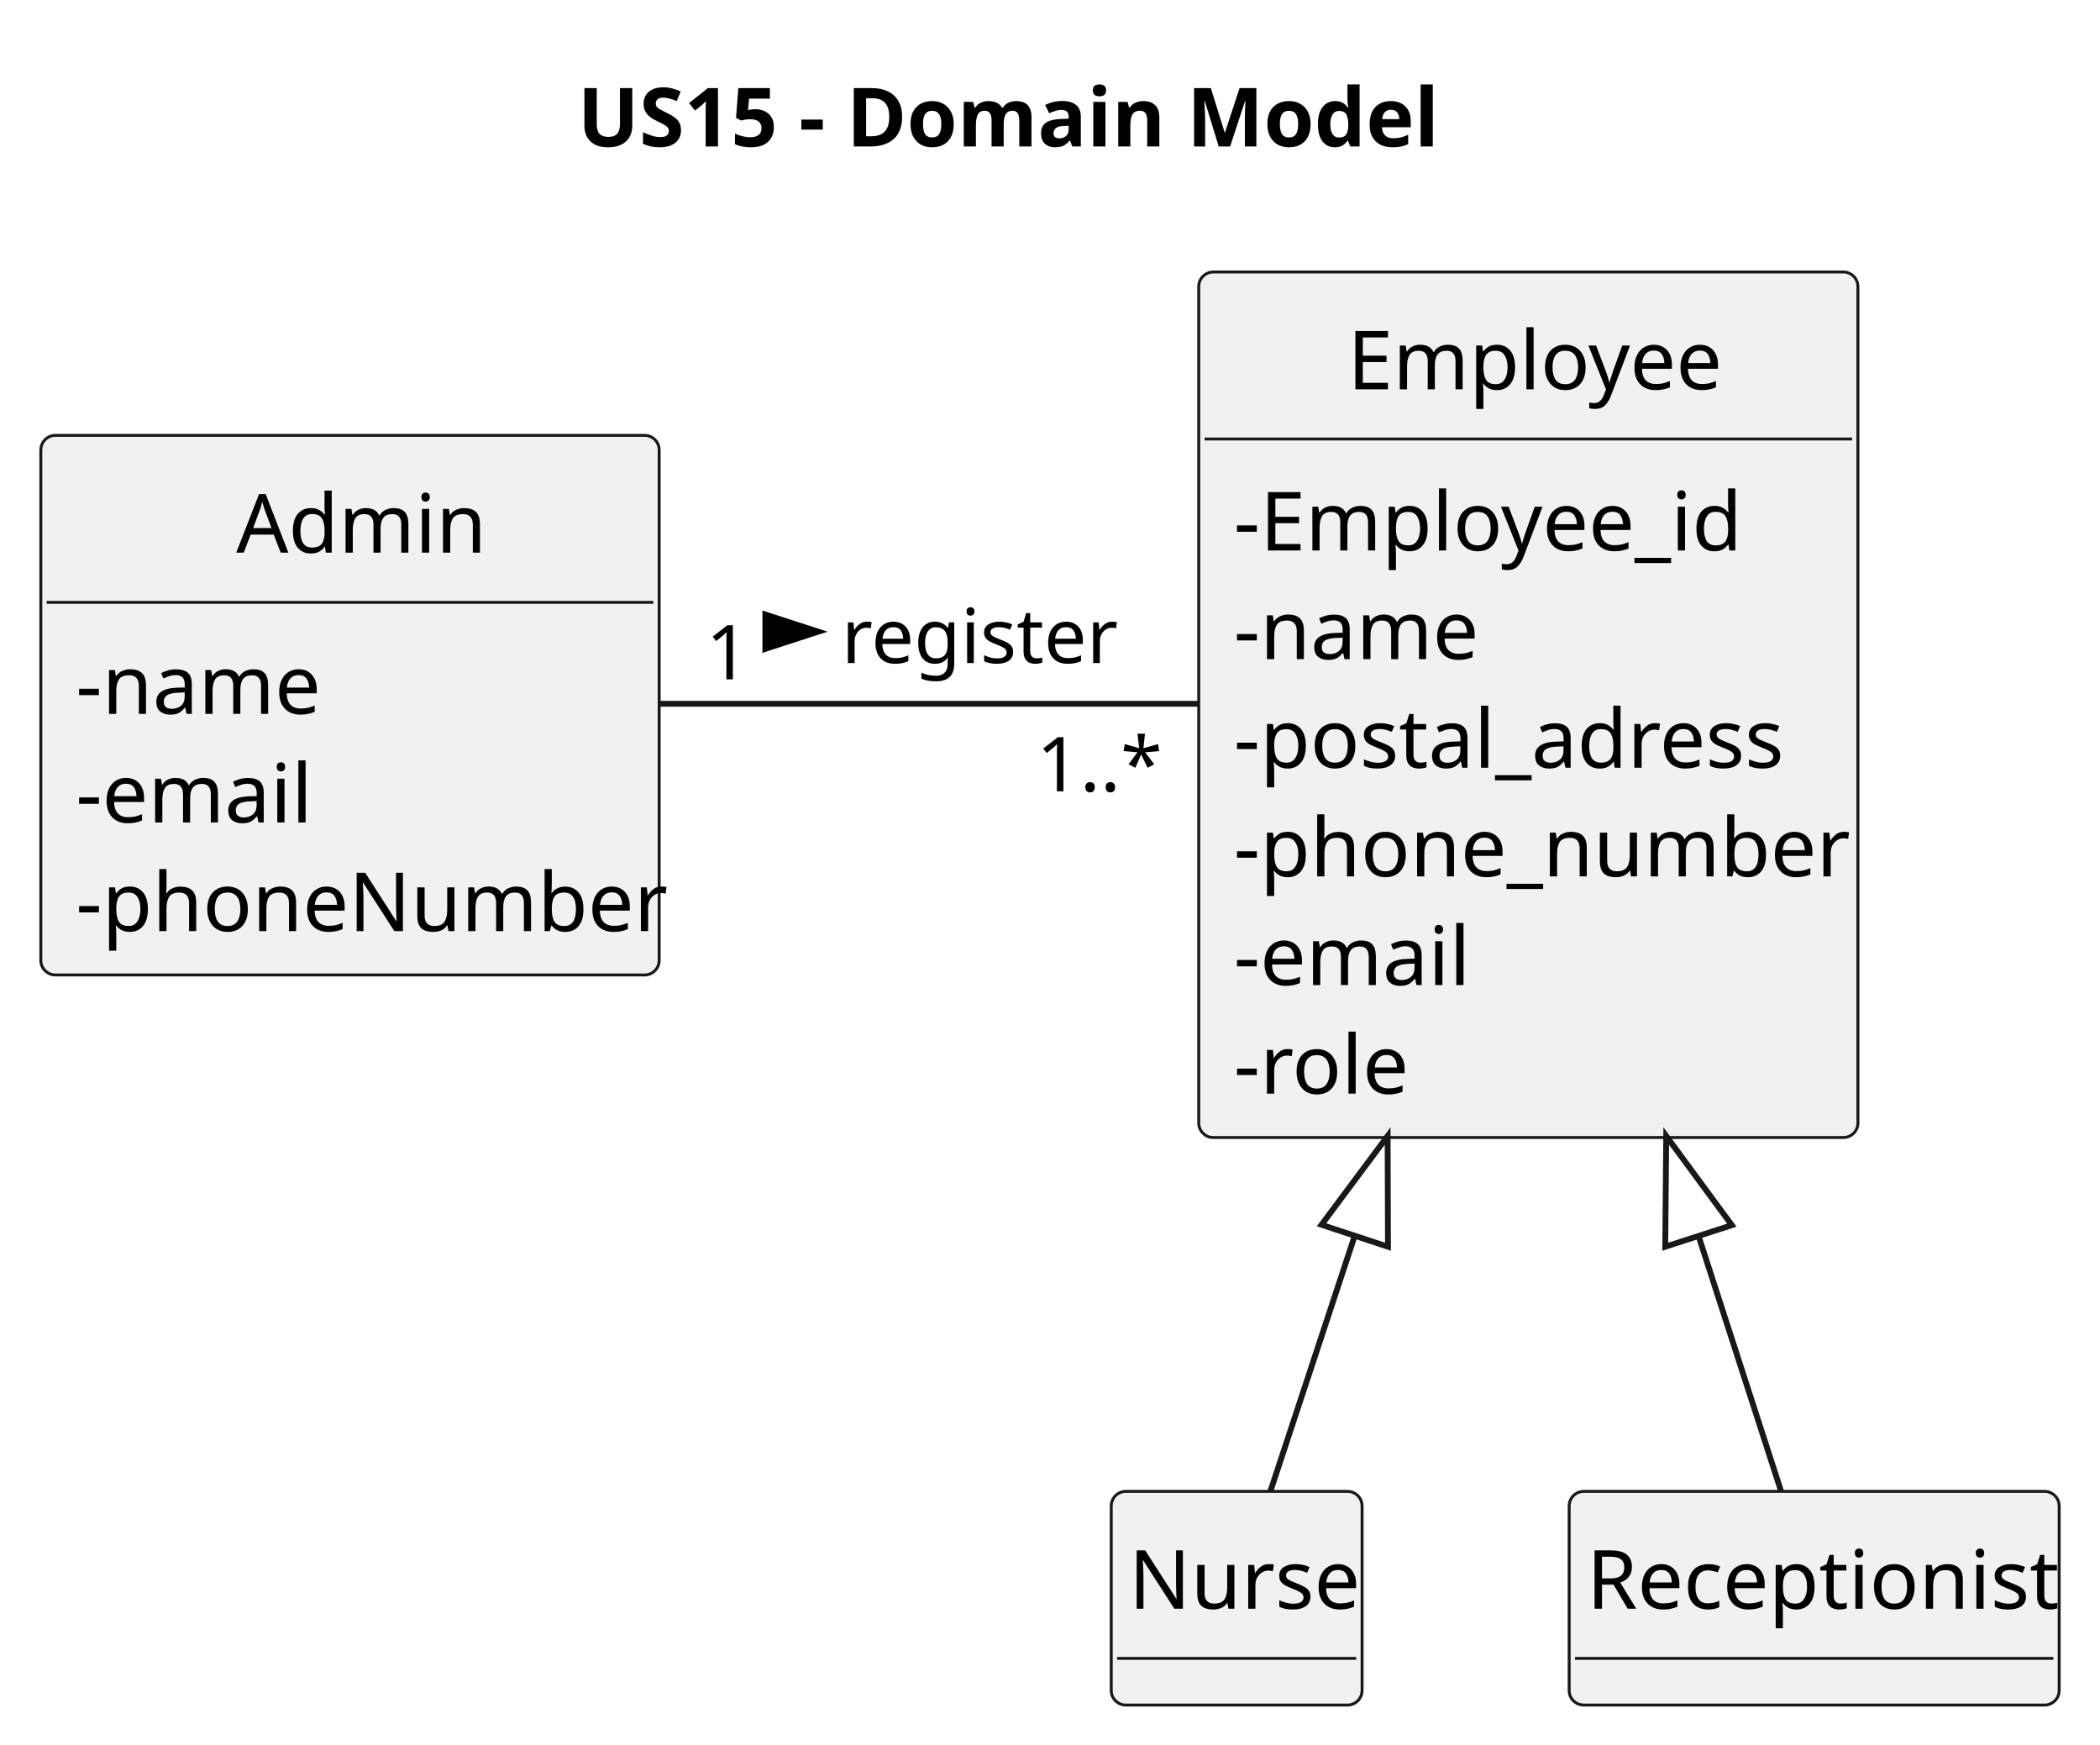
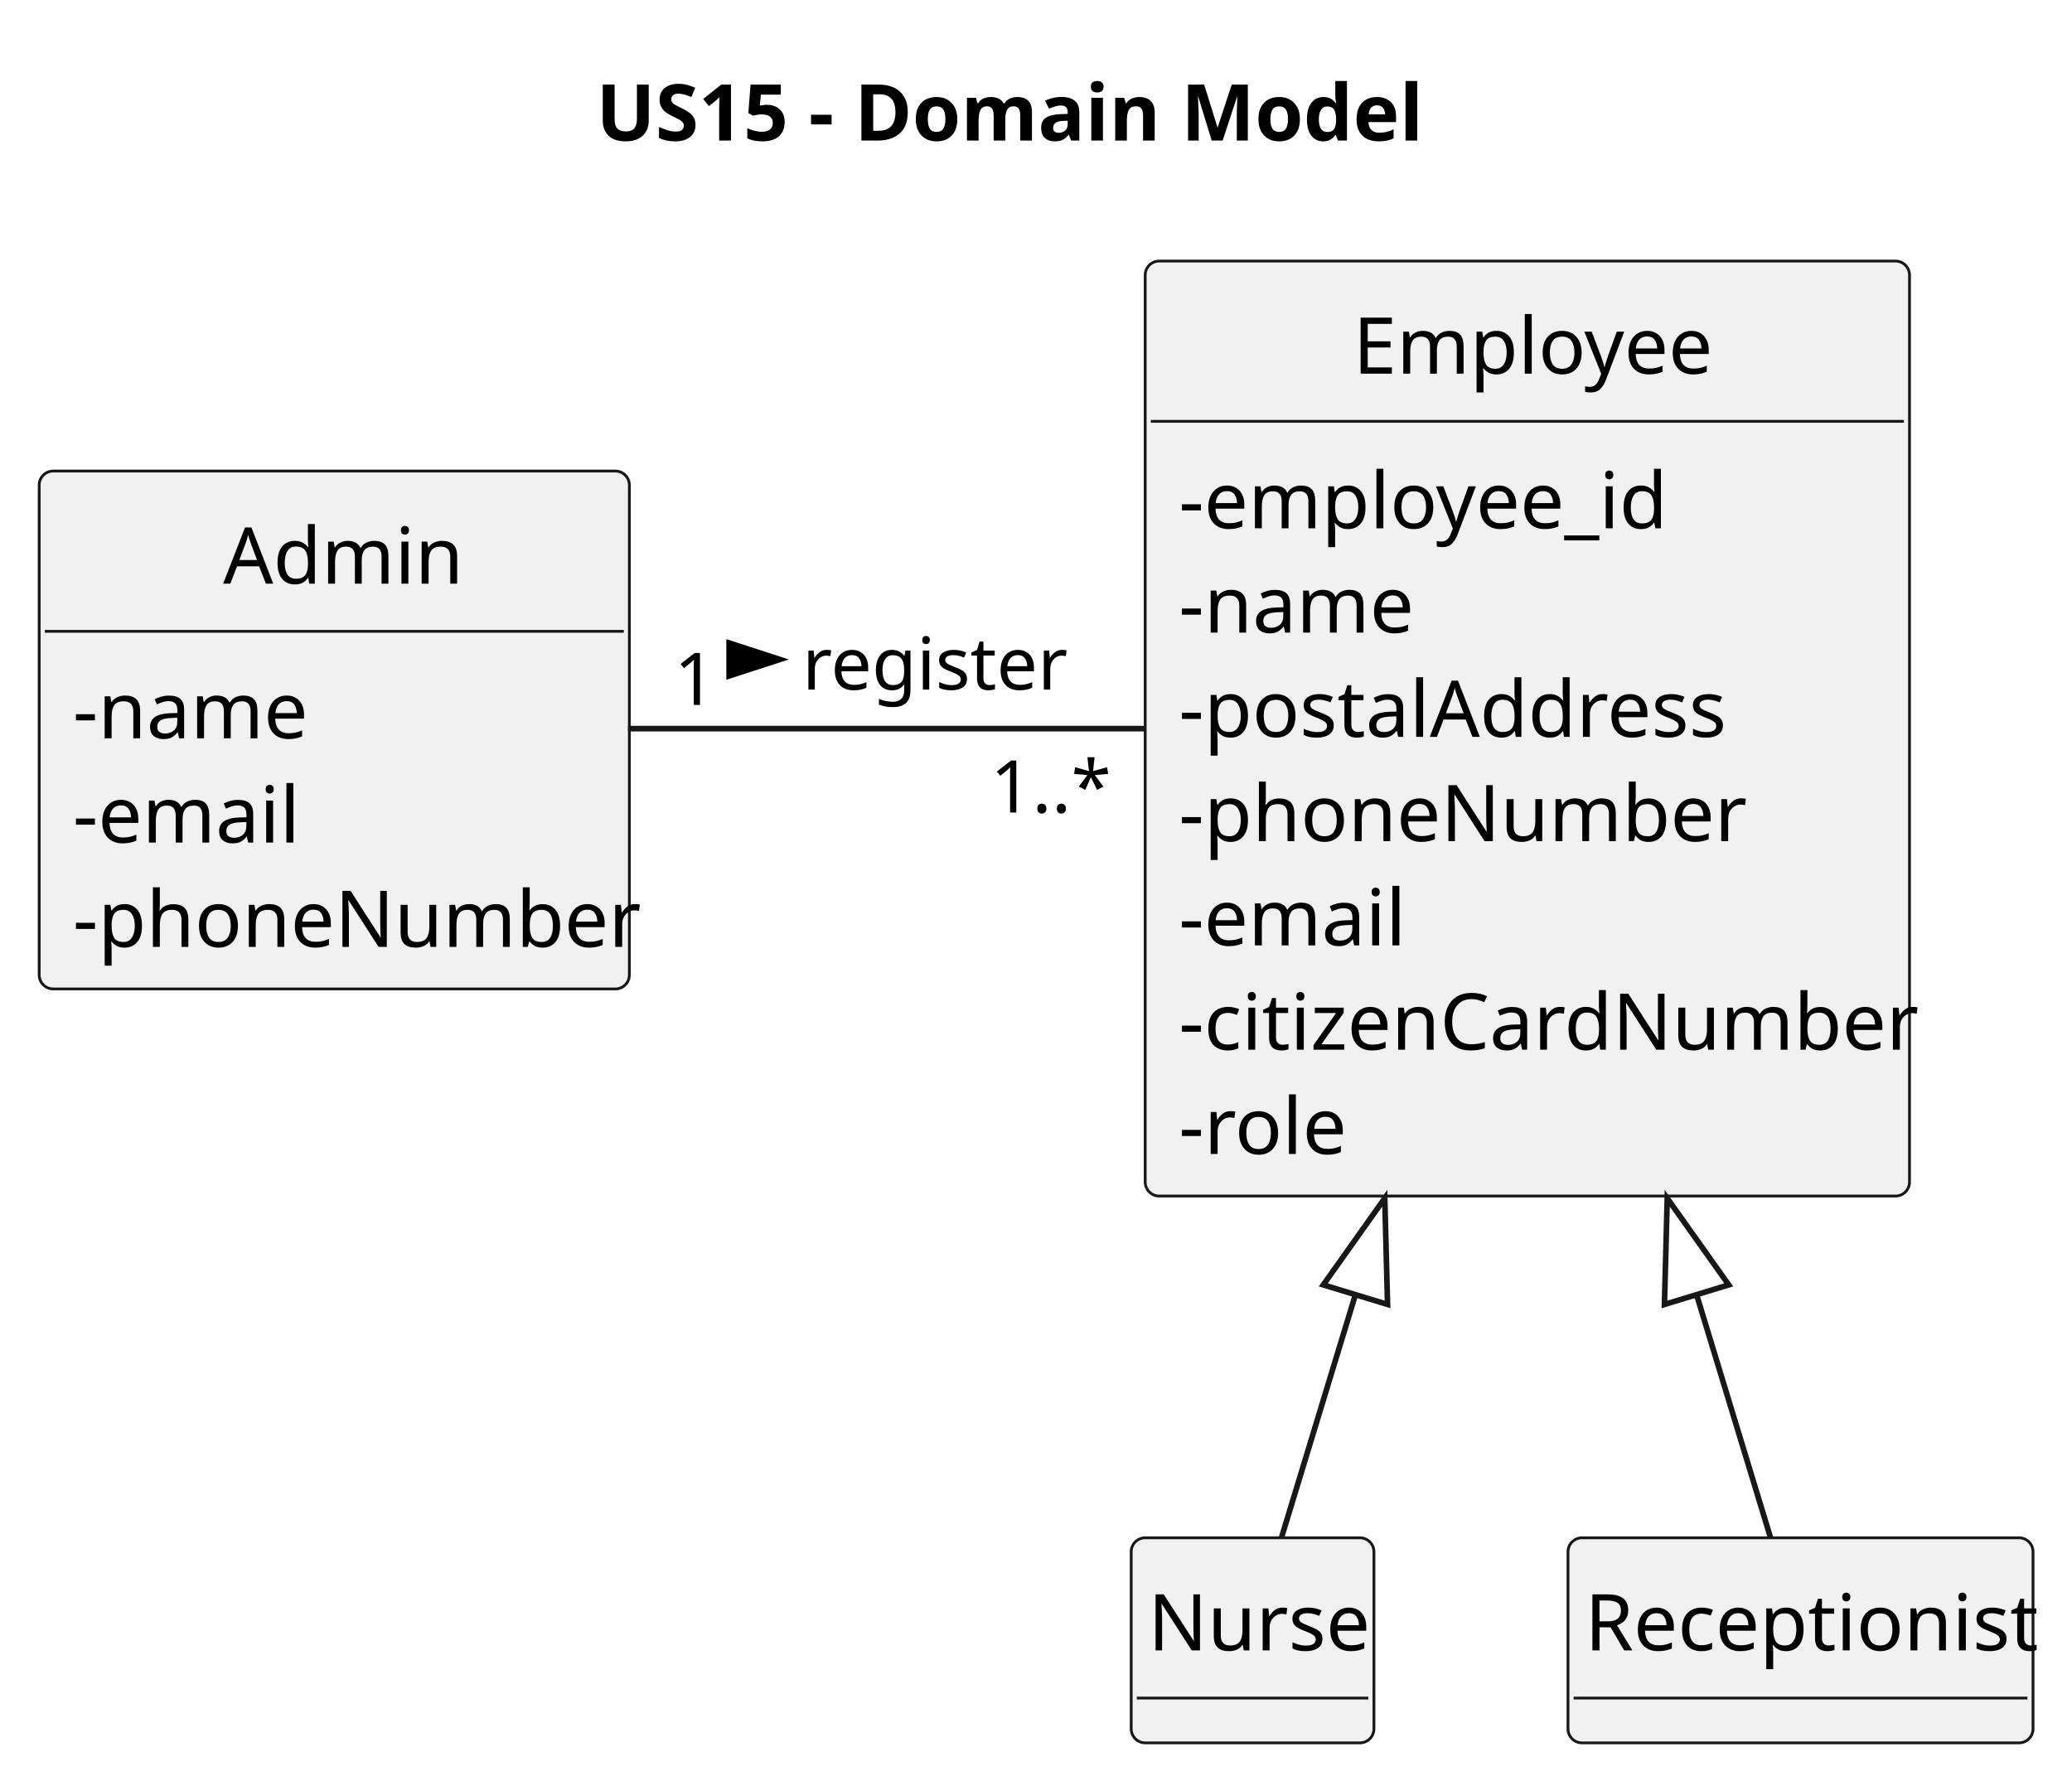
- <svg xmlns="http://www.w3.org/2000/svg" contentStyleType="text/css" height="299px" preserveAspectRatio="none" style="width:360px;height:299px;background:#FFFFFF;" version="1.1" viewBox="0 0 360 299" width="360px" zoomAndPan="magnify">
+ <svg xmlns="http://www.w3.org/2000/svg" contentStyleType="text/css" data-diagram-type="CLASS" height="318px" preserveAspectRatio="none" style="width:370px;height:318px;background:#FFFFFF;" version="1.1" viewBox="0 0 370 318" width="370px" zoomAndPan="magnify">
  <defs />
  <g>
-     <text fill="#000000" font-family="sans-serif" font-size="14" font-weight="bold" lengthAdjust="spacing" textLength="148" x="99" y="25.107">US15 - Domain Model</text>
-     <g id="elem_Employee">
-       <rect codeLine="10" fill="#F1F1F1" height="148.348" id="Employee" rx="2.5" ry="2.5" style="stroke:#181818;stroke-width:0.5;" width="113" x="205.5" y="46.621" />
-       <text fill="#000000" font-family="sans-serif" font-size="14" lengthAdjust="spacing" textLength="62" x="231" y="66.728">Employee</text>
-       <line style="stroke:#181818;stroke-width:0.5;" x1="206.5" x2="317.5" y1="75.242" y2="75.242" />
-       <text fill="#000000" font-family="sans-serif" font-size="14" lengthAdjust="spacing" textLength="86" x="211.5" y="94.35">-Employee_id</text>
-       <text fill="#000000" font-family="sans-serif" font-size="14" lengthAdjust="spacing" textLength="40" x="211.5" y="112.971">-name</text>
-       <text fill="#000000" font-family="sans-serif" font-size="14" lengthAdjust="spacing" textLength="94" x="211.5" y="131.592">-postal_adress</text>
-       <text fill="#000000" font-family="sans-serif" font-size="14" lengthAdjust="spacing" textLength="101" x="211.5" y="150.213">-phone_number</text>
-       <text fill="#000000" font-family="sans-serif" font-size="14" lengthAdjust="spacing" textLength="38" x="211.5" y="168.834">-email</text>
-       <text fill="#000000" font-family="sans-serif" font-size="14" lengthAdjust="spacing" textLength="29" x="211.5" y="187.455">-role</text>
+     <g class="title" data-source-line="2">
+       <text fill="#000000" font-family="sans-serif" font-size="14" font-weight="bold" lengthAdjust="spacing" textLength="143.131" x="106.455" y="25.107">US15 - Domain Model</text>
    </g>
-     <g id="elem_Nurse">
-       <rect codeLine="19" fill="#F1F1F1" height="36.621" id="Nurse" rx="2.5" ry="2.5" style="stroke:#181818;stroke-width:0.5;" width="43" x="190.5" y="255.621" />
-       <text fill="#000000" font-family="sans-serif" font-size="14" lengthAdjust="spacing" textLength="37" x="193.5" y="275.728">Nurse</text>
-       <line style="stroke:#181818;stroke-width:0.5;" x1="191.5" x2="232.5" y1="284.242" y2="284.242" />
+     <g class="entity" data-entity="Employee" data-source-line="10" data-uid="ent0002" id="entity_Employee">
+       <rect fill="#F1F1F1" height="166.969" rx="2.5" ry="2.5" style="stroke:#181818;stroke-width:0.5;" width="136.482" x="204.5" y="46.621" />
+       <text fill="#000000" font-family="sans-serif" font-size="14" lengthAdjust="spacing" textLength="62.255" x="241.614" y="66.728">Employee</text>
+       <line style="stroke:#181818;stroke-width:0.5;" x1="205.5" x2="339.982" y1="75.242" y2="75.242" />
+       <text fill="#000000" font-family="sans-serif" font-size="14" lengthAdjust="spacing" textLength="84.048" x="210.5" y="94.35">-employee_id</text>
+       <text fill="#000000" font-family="sans-serif" font-size="14" lengthAdjust="spacing" textLength="39.683" x="210.5" y="112.971">-name</text>
+       <text fill="#000000" font-family="sans-serif" font-size="14" lengthAdjust="spacing" textLength="93.379" x="210.5" y="131.592">-postalAddress</text>
+       <text fill="#000000" font-family="sans-serif" font-size="14" lengthAdjust="spacing" textLength="93.386" x="210.5" y="150.213">-phoneNumber</text>
+       <text fill="#000000" font-family="sans-serif" font-size="14" lengthAdjust="spacing" textLength="38.117" x="210.5" y="168.834">-email</text>
+       <text fill="#000000" font-family="sans-serif" font-size="14" lengthAdjust="spacing" textLength="124.482" x="210.5" y="187.455">-citizenCardNumber</text>
+       <text fill="#000000" font-family="sans-serif" font-size="14" lengthAdjust="spacing" textLength="28.007" x="210.5" y="206.076">-role</text>
    </g>
-     <g id="elem_Receptionist">
-       <rect codeLine="23" fill="#F1F1F1" height="36.621" id="Receptionist" rx="2.5" ry="2.5" style="stroke:#181818;stroke-width:0.5;" width="84" x="269" y="255.621" />
-       <text fill="#000000" font-family="sans-serif" font-size="14" lengthAdjust="spacing" textLength="78" x="272" y="275.728">Receptionist</text>
-       <line style="stroke:#181818;stroke-width:0.5;" x1="270" x2="352" y1="284.242" y2="284.242" />
+     <g class="entity" data-entity="Nurse" data-source-line="20" data-uid="ent0003" id="entity_Nurse">
+       <rect fill="#F1F1F1" height="36.621" rx="2.5" ry="2.5" style="stroke:#181818;stroke-width:0.5;" width="43.345" x="202" y="274.621" />
+       <text fill="#000000" font-family="sans-serif" font-size="14" lengthAdjust="spacing" textLength="37.345" x="205" y="294.728">Nurse</text>
+       <line style="stroke:#181818;stroke-width:0.5;" x1="203" x2="244.345" y1="303.242" y2="303.242" />
    </g>
-     <g id="elem_Admin">
-       <rect codeLine="27" fill="#F1F1F1" height="92.484" id="Admin" rx="2.5" ry="2.5" style="stroke:#181818;stroke-width:0.5;" width="106" x="7" y="74.621" />
-       <text fill="#000000" font-family="sans-serif" font-size="14" lengthAdjust="spacing" textLength="39" x="40.5" y="94.728">Admin</text>
-       <line style="stroke:#181818;stroke-width:0.5;" x1="8" x2="112" y1="103.242" y2="103.242" />
-       <text fill="#000000" font-family="sans-serif" font-size="14" lengthAdjust="spacing" textLength="40" x="13" y="122.35">-name</text>
-       <text fill="#000000" font-family="sans-serif" font-size="14" lengthAdjust="spacing" textLength="38" x="13" y="140.971">-email</text>
-       <text fill="#000000" font-family="sans-serif" font-size="14" lengthAdjust="spacing" textLength="94" x="13" y="159.592">-phoneNumber</text>
+     <g class="entity" data-entity="Receptionist" data-source-line="24" data-uid="ent0004" id="entity_Receptionist">
+       <rect fill="#F1F1F1" height="36.621" rx="2.5" ry="2.5" style="stroke:#181818;stroke-width:0.5;" width="83.041" x="280" y="274.621" />
+       <text fill="#000000" font-family="sans-serif" font-size="14" lengthAdjust="spacing" textLength="77.041" x="283" y="294.728">Receptionist</text>
+       <line style="stroke:#181818;stroke-width:0.5;" x1="281" x2="362.041" y1="303.242" y2="303.242" />
    </g>
-     <g id="link_Employee_Nurse">
-       <path codeLine="32" d="M232.24,211.805 C224.75,234.505 222.79,240.431 217.78,255.601 " fill="none" id="Employee-backto-Nurse" style="stroke:#181818;stroke-width:1.0;" />
-       <polygon fill="none" points="237.88,194.711,226.542,209.925,237.938,213.685,237.88,194.711" style="stroke:#181818;stroke-width:1.0;" />
+     <g class="entity" data-entity="Admin" data-source-line="28" data-uid="ent0005" id="entity_Admin">
+       <rect fill="#F1F1F1" height="92.484" rx="2.5" ry="2.5" style="stroke:#181818;stroke-width:0.5;" width="105.386" x="7" y="84.121" />
+       <text fill="#000000" font-family="sans-serif" font-size="14" lengthAdjust="spacing" textLength="39.683" x="39.852" y="104.228">Admin</text>
+       <line style="stroke:#181818;stroke-width:0.5;" x1="8" x2="111.386" y1="112.742" y2="112.742" />
+       <text fill="#000000" font-family="sans-serif" font-size="14" lengthAdjust="spacing" textLength="39.683" x="13" y="131.85">-name</text>
+       <text fill="#000000" font-family="sans-serif" font-size="14" lengthAdjust="spacing" textLength="38.117" x="13" y="150.471">-email</text>
+       <text fill="#000000" font-family="sans-serif" font-size="14" lengthAdjust="spacing" textLength="93.386" x="13" y="169.092">-phoneNumber</text>
    </g>
-     <g id="link_Employee_Receptionist">
-       <path codeLine="33" d="M291.178,211.838 C298.518,234.538 300.43,240.431 305.33,255.601 " fill="none" id="Employee-backto-Receptionist" style="stroke:#181818;stroke-width:1.0;" />
-       <polygon fill="none" points="285.64,194.711,285.469,213.684,296.887,209.992,285.64,194.711" style="stroke:#181818;stroke-width:1.0;" />
+     <g class="link" data-entity-1="Employee" data-entity-2="Nurse" data-source-line="33" data-uid="lnk6" id="link_Employee_Nurse">
+       <path codeLine="33" d="M242.038,231.201 C235.048,254.161 233.38,259.641 228.83,274.611" fill="none" id="Employee-backto-Nurse" style="stroke:#181818;stroke-width:1;" />
+       <polygon fill="none" points="247.28,213.981,236.298,229.453,247.778,232.948,247.28,213.981" style="stroke:#181818;stroke-width:1;" />
    </g>
-     <g id="link_Admin_Employee">
-       <path codeLine="34" d="M113.07,120.621 C141.48,120.621 176.47,120.621 205.39,120.621 " fill="none" id="Admin-Employee" style="stroke:#181818;stroke-width:1.0;" />
-       <polygon fill="#000000" points="140.25,108.267,131.205,105.328,131.205,111.206,140.25,108.267" style="stroke:#000000;stroke-width:1.0;" />
-       <text fill="#000000" font-family="sans-serif" font-size="13" lengthAdjust="spacing" textLength="43" x="144.25" y="113.649">register</text>
-       <text fill="#000000" font-family="sans-serif" font-size="13" lengthAdjust="spacing" textLength="7" x="121.025" y="116.441">1</text>
-       <text fill="#000000" font-family="sans-serif" font-size="13" lengthAdjust="spacing" textLength="20" x="177.688" y="135.629">1..*</text>
+     <g class="link" data-entity-1="Employee" data-entity-2="Receptionist" data-source-line="34" data-uid="lnk7" id="link_Employee_Receptionist">
+       <path codeLine="34" d="M302.962,231.201 C309.952,254.161 311.62,259.641 316.17,274.611" fill="none" id="Employee-backto-Receptionist" style="stroke:#181818;stroke-width:1;" />
+       <polygon fill="none" points="297.72,213.981,297.223,232.948,308.702,229.453,297.72,213.981" style="stroke:#181818;stroke-width:1;" />
+     </g>
+     <g class="link" data-entity-1="Admin" data-entity-2="Employee" data-source-line="35" data-uid="lnk8" id="link_Admin_Employee">
+       <path codeLine="35" d="M112.15,130.121 C139.99,130.121 174.5,130.121 204.36,130.121" fill="none" id="Admin-Employee" style="stroke:#181818;stroke-width:1;" />
+       <polygon fill="#000000" points="139.25,117.767,130.205,114.828,130.205,120.706,139.25,117.767" style="stroke:#000000;stroke-width:1;" />
+       <text fill="#000000" font-family="sans-serif" font-size="13" lengthAdjust="spacing" textLength="43.348" x="143.25" y="123.149">register</text>
+       <text fill="#000000" font-family="sans-serif" font-size="13" lengthAdjust="spacing" textLength="7.23" x="120.386" y="125.887">1</text>
+       <text fill="#000000" font-family="sans-serif" font-size="13" lengthAdjust="spacing" textLength="19.513" x="176.87" y="145.097">1..*</text>
    </g>
  </g>
</svg>
